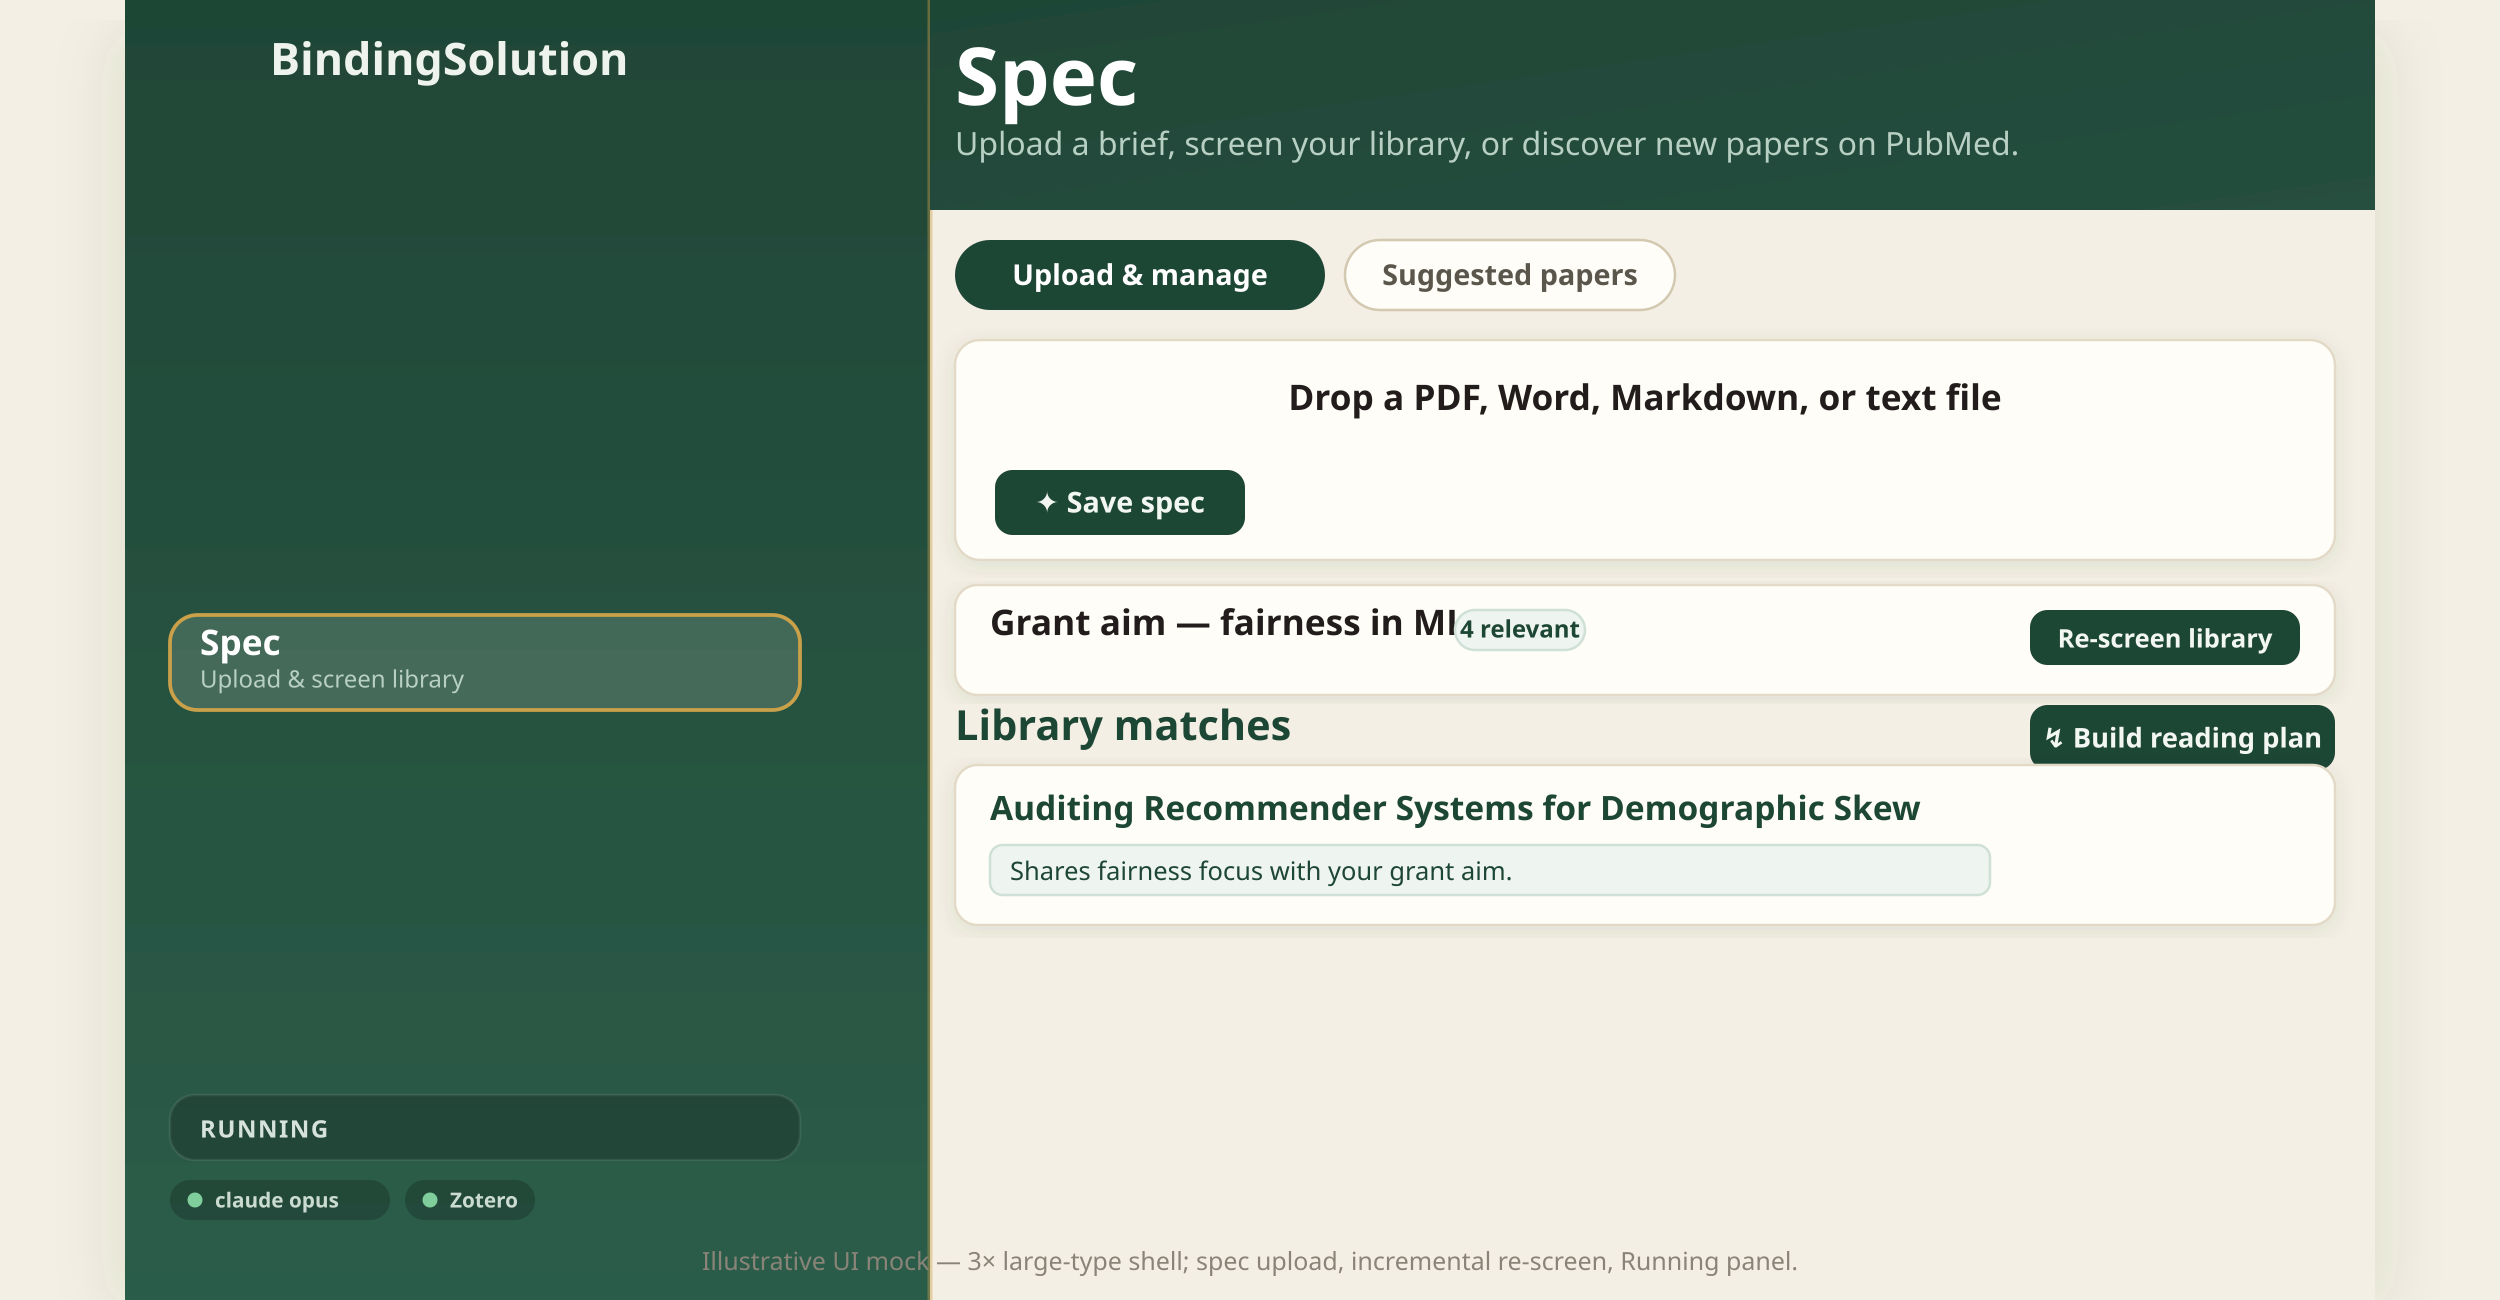
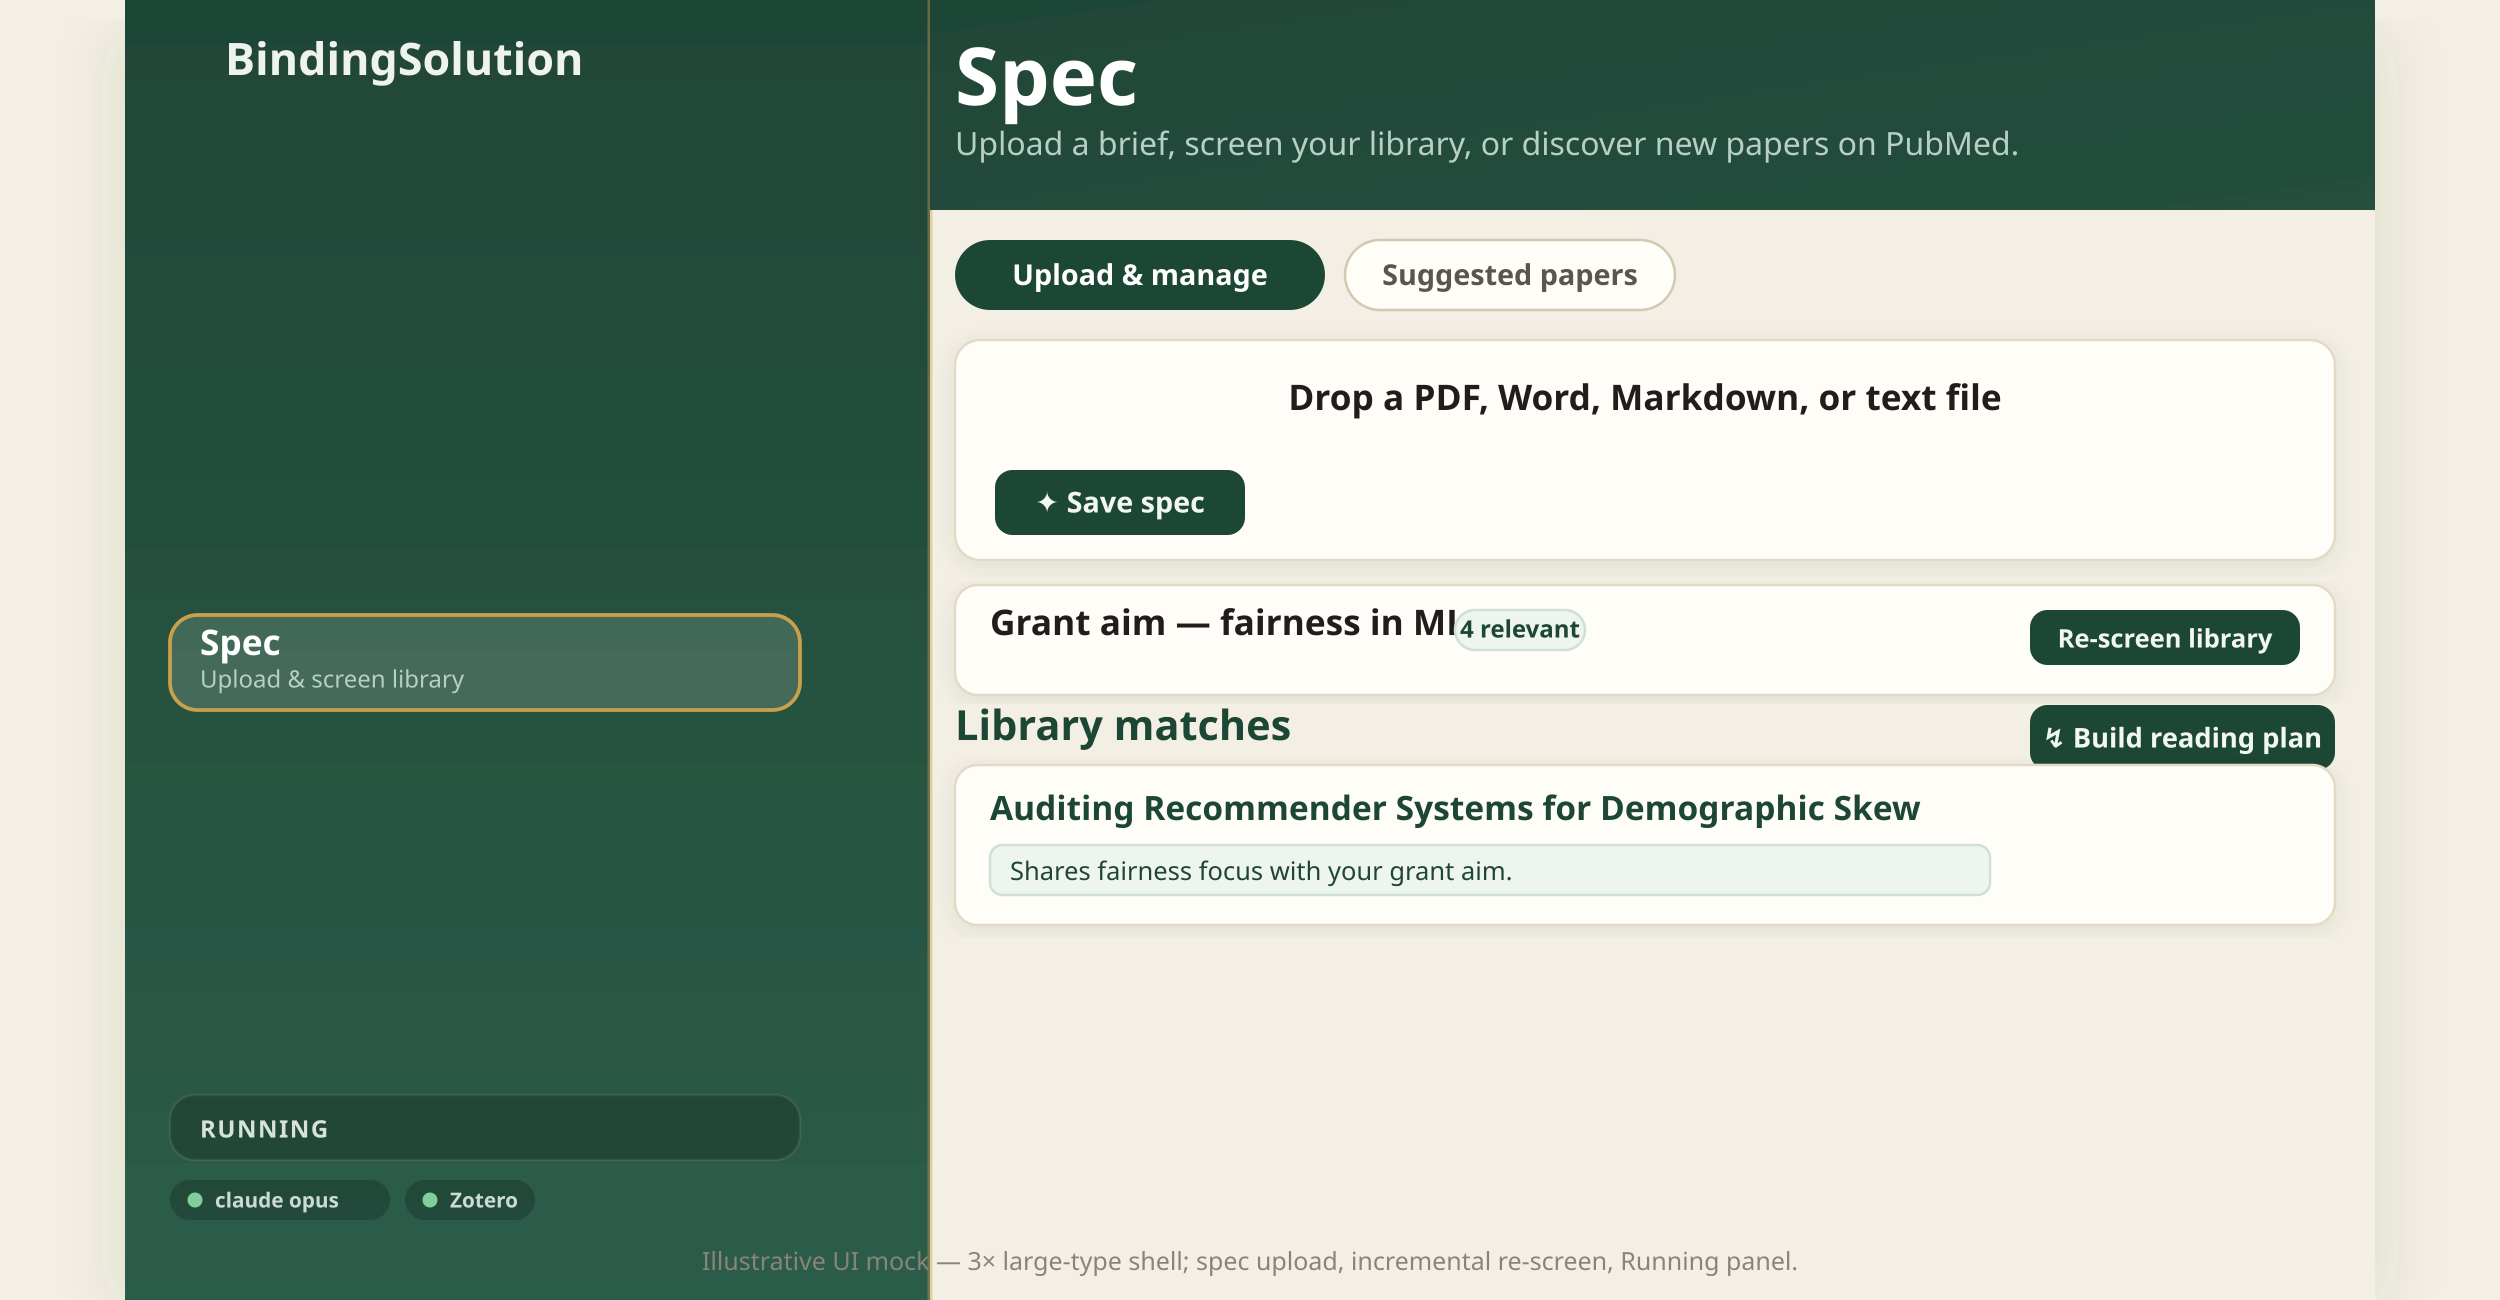
<svg xmlns="http://www.w3.org/2000/svg" viewBox="0 0 1000 520" width="1000" height="520" role="img" aria-label="Spec upload and library matches tab">
  <defs>
    <linearGradient id="green" x1="0" y1="0" x2="0" y2="1">
      <stop offset="0" stop-color="#1f4636" />
      <stop offset="1" stop-color="#2c5d49" />
    </linearGradient>
    <linearGradient id="hero" x1="0" y1="0" x2="1" y2="1">
      <stop offset="0" stop-color="#1f4636" />
      <stop offset="1" stop-color="#254f3f" />
    </linearGradient>
    <filter id="shellShadow" x="-4%" y="-2%" width="108%" height="104%">
      <feDropShadow dx="0" dy="8" stdDeviation="14" flood-color="#1f4636" flood-opacity="0.12" />
    </filter>
    <filter id="shadow" x="-8%" y="-8%" width="116%" height="116%">
      <feDropShadow dx="0" dy="2" stdDeviation="4" flood-color="#1f4636" flood-opacity="0.1" />
    </filter>
  </defs>
  <rect width="1000" height="520" fill="#f4efe4" />
  <g filter="url(#shellShadow)">
    <rect x="50" y="0" width="900" height="520" fill="#f4efe4" />
    <rect x="50" y="0" width="322" height="520" fill="url(#green)" />
    <line x1="372" y1="0" x2="372" y2="520" stroke="#caa14a" stroke-width="2" stroke-opacity="0.42" />
    <g transform="translate(50, 0)">
-       <text x="58" y="30" fill="#eef3ee" font-family="Montserrat, system-ui, sans-serif" font-size="17.9" font-weight="700">BindingSolution</text>
+       <text x="40" y="30" fill="#eef3ee" font-family="Montserrat, system-ui, sans-serif" font-size="17.9" font-weight="700">BindingSolution</text>
      <rect x="18" y="246" width="252" height="38" rx="11" fill="rgba(255,255,255,0.14)" stroke="#caa14a" stroke-width="1.5" />
      <text x="30" y="262" fill="#fff" font-family="system-ui, sans-serif" font-size="14.1" font-weight="600">Spec</text>
      <text x="30" y="275" fill="#b8cfc4" font-family="system-ui, sans-serif" font-size="9.6">Upload &amp; screen library</text>
      <rect x="18" y="438" width="252" height="26" rx="10" fill="rgba(0,0,0,0.22)" stroke="rgba(255,255,255,0.08)" />
      <text x="30" y="455" fill="#d6e2db" font-family="system-ui, sans-serif" font-size="9.6" font-weight="600" letter-spacing="0.6">RUNNING</text>
      <rect x="18" y="472" width="88" height="16" rx="8" fill="rgba(0,0,0,0.2)" />
      <circle cx="28" cy="480" r="3" fill="#7fce9b" />
      <text x="36" y="483" fill="#cbdbd1" font-size="8.3" font-family="system-ui, sans-serif" font-weight="600">claude opus</text>
      <rect x="112" y="472" width="52" height="16" rx="8" fill="rgba(0,0,0,0.2)" />
      <circle cx="122" cy="480" r="3" fill="#7fce9b" />
      <text x="130" y="483" fill="#cbdbd1" font-size="8.3" font-family="system-ui, sans-serif" font-weight="600">Zotero</text>
    </g>
    <rect x="372" y="0" width="578" height="84" fill="url(#hero)" />
    <text x="382" y="42" fill="#fff" font-family="Montserrat, system-ui, sans-serif" font-size="32.0" font-weight="600">Spec</text>
    <text x="382" y="62" fill="#b8cfc4" font-family="system-ui, sans-serif" font-size="12.8">Upload a brief, screen your library, or discover new papers on PubMed.</text>
    <g transform="translate(382, 96)">
      <rect x="0" y="0" width="148" height="28" rx="14" fill="#1f4636" />
      <text x="74" y="18" fill="#fff" font-family="system-ui, sans-serif" font-size="11.5" font-weight="600" text-anchor="middle">Upload &amp; manage</text>
      <rect x="156" y="0" width="132" height="28" rx="14" fill="#fffdf8" stroke="#d3c8b0" />
      <text x="222" y="18" fill="#5a564c" font-family="system-ui, sans-serif" font-size="11.5" font-weight="600" text-anchor="middle">Suggested papers</text>
      <rect x="0" y="40" width="552" height="88" rx="10" fill="#fffdf8" stroke="#e2d9c6" filter="url(#shadow)" />
      <text x="276" y="68" fill="#211f1a" font-family="system-ui, sans-serif" font-size="14.1" font-weight="600" text-anchor="middle">Drop a PDF, Word, Markdown, or text file</text>
      <rect x="16" y="92" width="100" height="26" rx="7" fill="#1f4636" />
      <text x="66" y="109" fill="#f2f7f3" font-family="system-ui, sans-serif" font-size="11.5" font-weight="600" text-anchor="middle">✦ Save spec</text>
      <rect x="0" y="138" width="552" height="44" rx="9" fill="#fffdf8" stroke="#e2d9c6" filter="url(#shadow)" />
      <text x="14" y="158" fill="#211f1a" font-family="Montserrat, system-ui, sans-serif" font-size="14.1" font-weight="600">Grant aim — fairness in ML</text>
      <rect x="200" y="148" width="52" height="16" rx="8" fill="#eef4f0" stroke="#cfe0d6" />
      <text x="226" y="159" fill="#1f4636" font-size="9.6" text-anchor="middle" font-family="system-ui, sans-serif" font-weight="600">4 relevant</text>
      <rect x="430" y="148" width="108" height="22" rx="7" fill="#1f4636" />
      <text x="484" y="163" fill="#f2f7f3" font-family="system-ui, sans-serif" font-size="10.2" font-weight="600" text-anchor="middle">Re-screen library</text>
      <text x="0" y="200" fill="#1f4636" font-family="Montserrat, system-ui, sans-serif" font-size="16.6" font-weight="600">Library matches</text>
      <rect x="430" y="186" width="122" height="26" rx="7" fill="#1f4636" />
      <text x="491" y="203" fill="#f2f7f3" font-family="system-ui, sans-serif" font-size="10.9" font-weight="600" text-anchor="middle">↯ Build reading plan</text>
      <rect x="0" y="210" width="552" height="64" rx="9" fill="#fffdf8" stroke="#e2d9c6" filter="url(#shadow)" />
      <text x="14" y="232" fill="#1f4636" font-family="system-ui, sans-serif" font-size="13.4" font-weight="600">Auditing Recommender Systems for Demographic Skew</text>
      <rect x="14" y="242" width="400" height="20" rx="5" fill="#eef4f0" stroke="#cfe0d6" />
      <text x="22" y="256" fill="#1f4636" font-family="system-ui, sans-serif" font-size="10.2">Shares fairness focus with your grant aim.</text>
    </g>
  </g>
  <text x="500" y="508" fill="#8a8478" font-family="system-ui, sans-serif" font-size="10" text-anchor="middle">Illustrative UI mock — 3× large-type shell; spec upload, incremental re-screen, Running panel.</text>
</svg>
